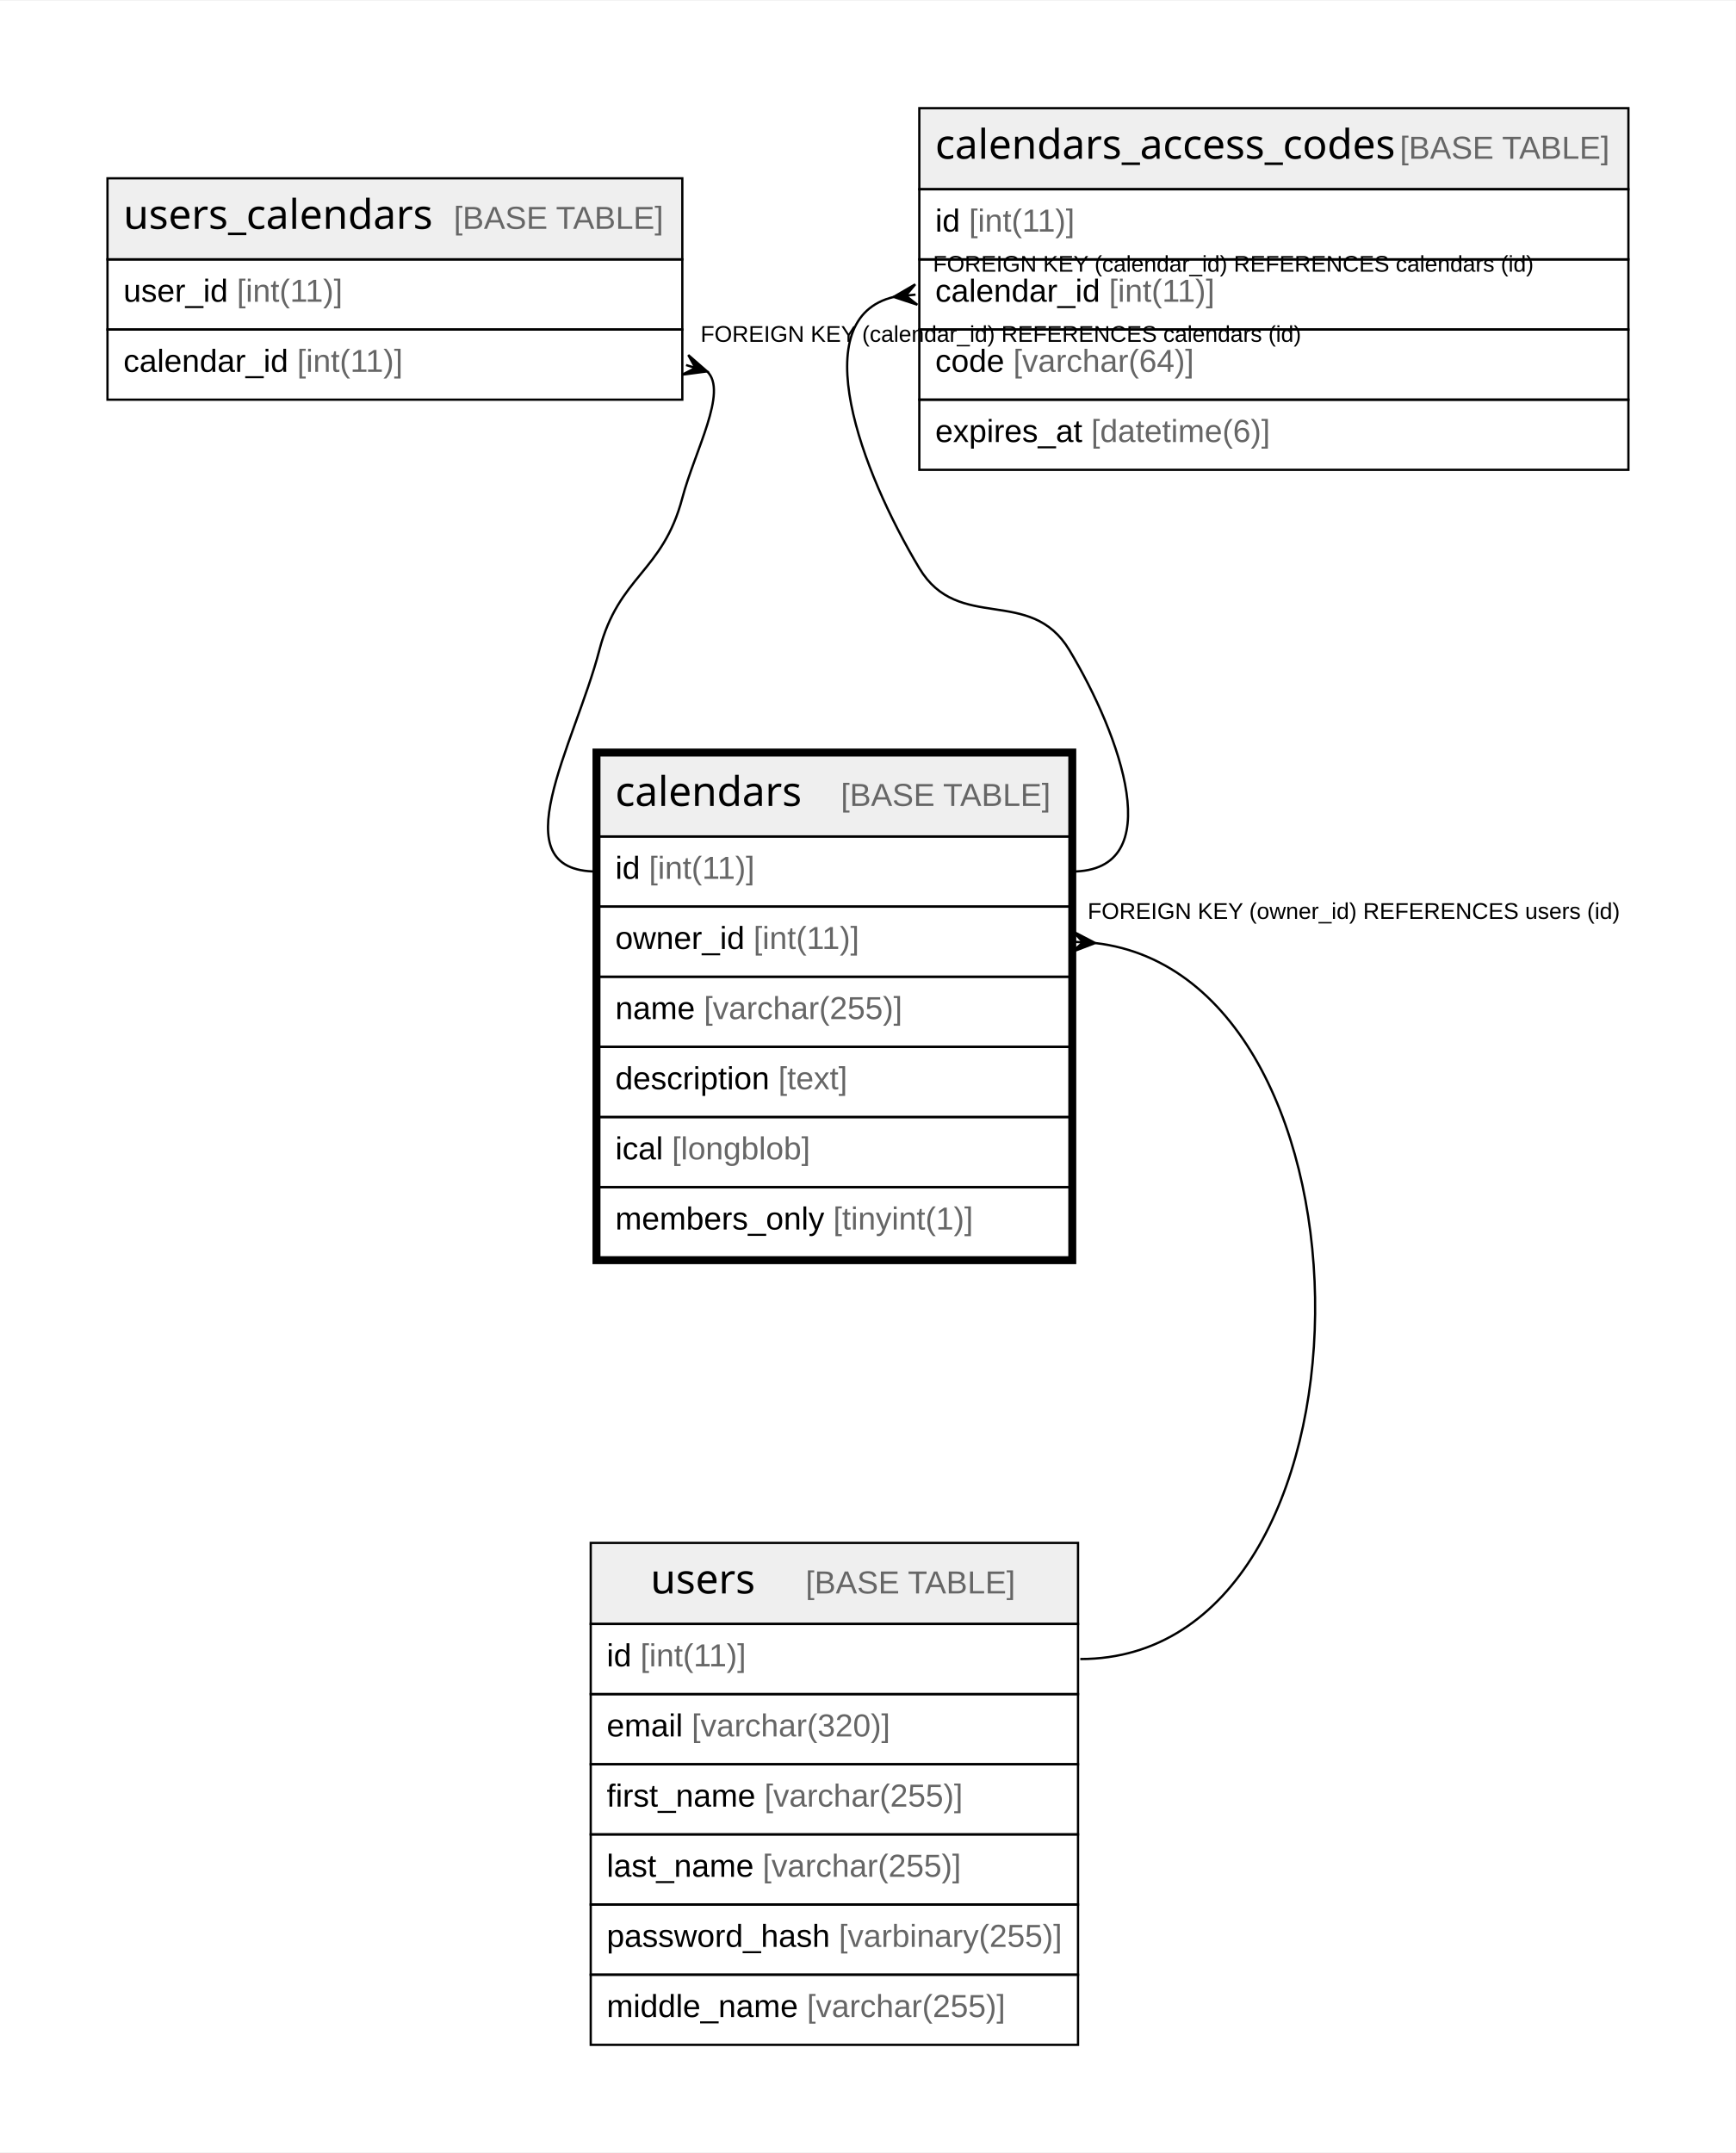
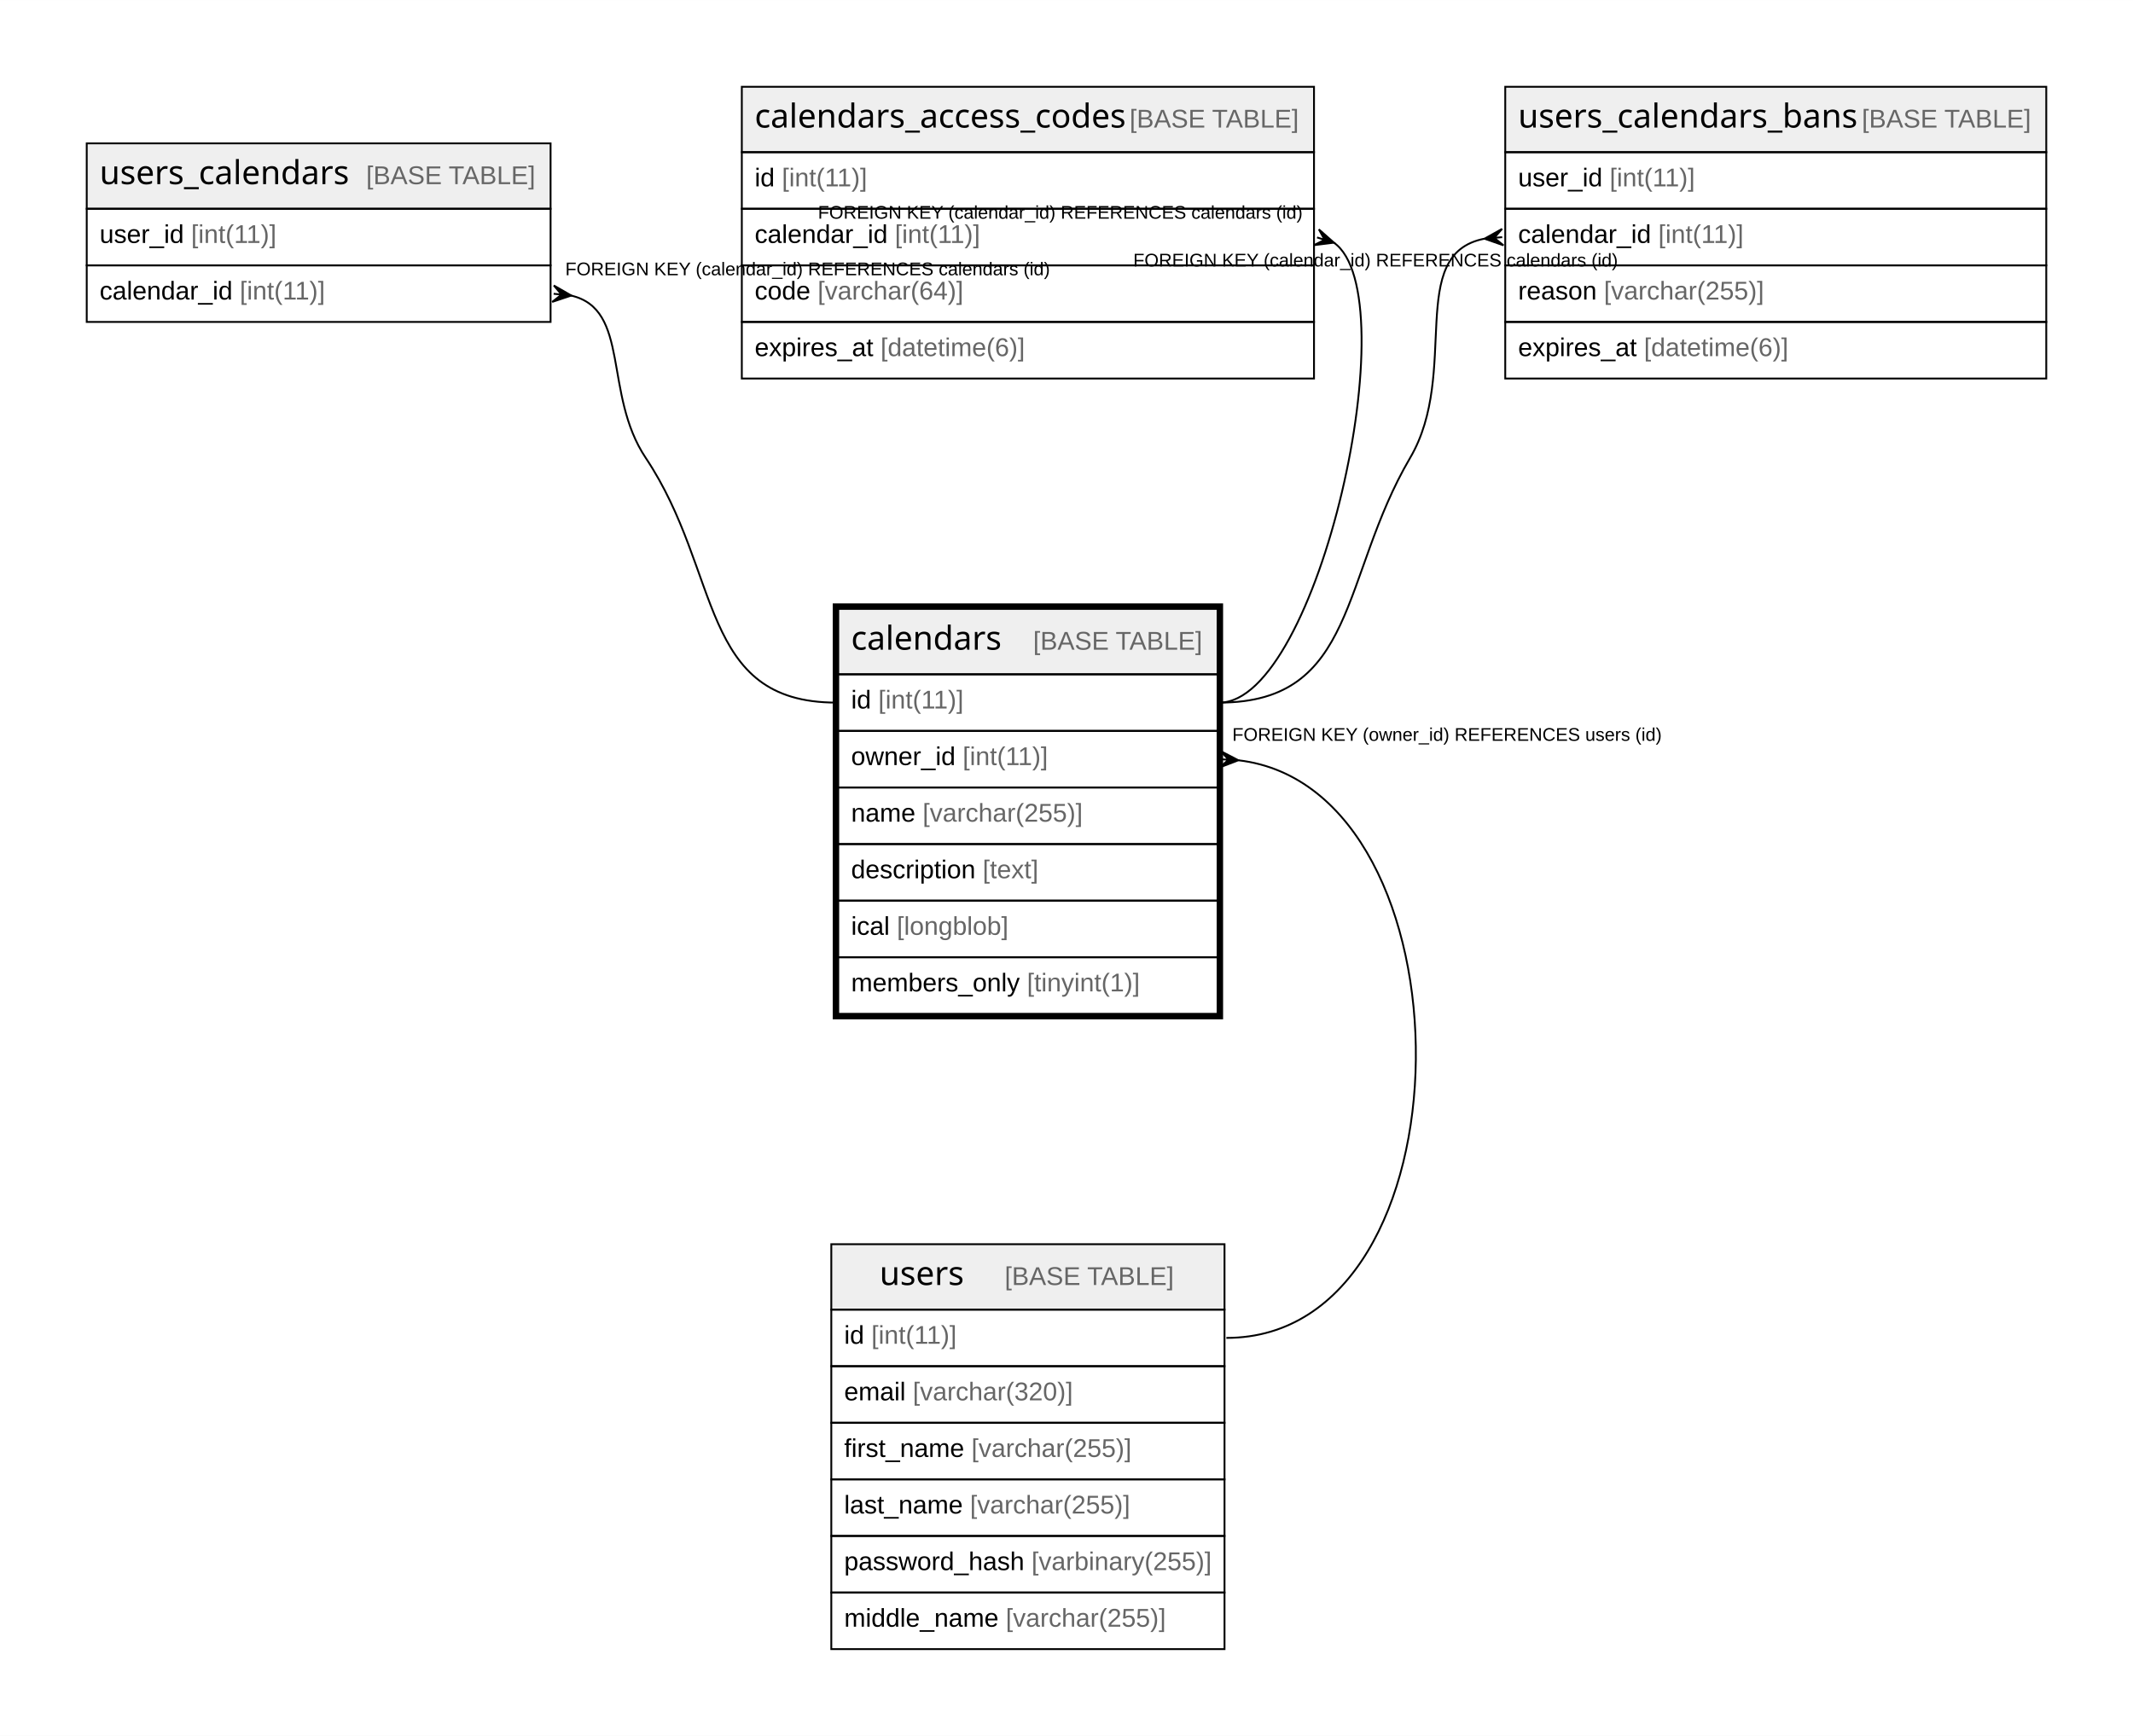
- <svg xmlns="http://www.w3.org/2000/svg" width="762pt" height="945pt" viewBox="0.00 0.00 762.32 944.80">
+ <svg xmlns="http://www.w3.org/2000/svg" width="1161pt" height="945pt" viewBox="0.00 0.00 1160.84 944.80">
  <g id="graph0" class="graph" transform="scale(1 1) rotate(0) translate(4 940.8)">
-     <polygon fill="white" stroke="none" points="-4,4 -4,-940.8 758.32,-940.8 758.32,4 -4,4" />
+     <polygon fill="white" stroke="none" points="-4,4 -4,-940.8 1156.84,-940.8 1156.84,4 -4,4" />
    <g id="node1" class="node">
-       <polygon fill="#efefef" stroke="none" points="259.2,-573.8 259.2,-609.4 465.64,-609.4 465.64,-573.8 259.2,-573.8" />
-       <polygon fill="none" stroke="black" points="259.2,-573.8 259.2,-609.4 465.64,-609.4 465.64,-573.8 259.2,-573.8" />
-       <text text-anchor="start" x="266.2" y="-587.2" font-family="Arial Bold" font-size="18.00">calendars</text>
-       <text text-anchor="start" x="334.15" y="-587.2" font-family="Arial" font-size="14.00">    </text>
-       <text text-anchor="start" x="365.27" y="-587.2" font-family="Arial" font-size="14.00" fill="#666666">[BASE TABLE]</text>
-       <polygon fill="none" stroke="black" points="259.2,-543 259.2,-573.8 465.64,-573.8 465.64,-543 259.2,-543" />
-       <text text-anchor="start" x="266.2" y="-555.2" font-family="Arial" font-size="14.00">id </text>
-       <text text-anchor="start" x="280.98" y="-555.2" font-family="Arial" font-size="14.00" fill="#666666">[int(11)]</text>
-       <polygon fill="none" stroke="black" points="259.2,-512.2 259.2,-543 465.64,-543 465.64,-512.2 259.2,-512.2" />
-       <text text-anchor="start" x="266.2" y="-524.4" font-family="Arial" font-size="14.00">owner_id </text>
-       <text text-anchor="start" x="326.9" y="-524.4" font-family="Arial" font-size="14.00" fill="#666666">[int(11)]</text>
-       <polygon fill="none" stroke="black" points="259.2,-481.4 259.2,-512.2 465.64,-512.2 465.64,-481.4 259.2,-481.4" />
-       <text text-anchor="start" x="266.2" y="-493.6" font-family="Arial" font-size="14.00">name </text>
-       <text text-anchor="start" x="305.11" y="-493.6" font-family="Arial" font-size="14.00" fill="#666666">[varchar(255)]</text>
-       <polygon fill="none" stroke="black" points="259.2,-450.6 259.2,-481.4 465.64,-481.4 465.64,-450.6 259.2,-450.6" />
-       <text text-anchor="start" x="266.2" y="-462.8" font-family="Arial" font-size="14.00">description </text>
-       <text text-anchor="start" x="337.79" y="-462.8" font-family="Arial" font-size="14.00" fill="#666666">[text]</text>
-       <polygon fill="none" stroke="black" points="259.2,-419.8 259.2,-450.6 465.64,-450.6 465.64,-419.8 259.2,-419.8" />
-       <text text-anchor="start" x="266.2" y="-432" font-family="Arial" font-size="14.00">ical </text>
-       <text text-anchor="start" x="291.09" y="-432" font-family="Arial" font-size="14.00" fill="#666666">[longblob]</text>
-       <polygon fill="none" stroke="black" points="259.2,-389 259.2,-419.8 465.64,-419.8 465.64,-389 259.2,-389" />
-       <text text-anchor="start" x="266.2" y="-401.2" font-family="Arial" font-size="14.00">members_only </text>
-       <text text-anchor="start" x="361.9" y="-401.2" font-family="Arial" font-size="14.00" fill="#666666">[tinyint(1)]</text>
-       <polygon fill="none" stroke="black" stroke-width="3" points="257.7,-387.5 257.7,-610.9 467.14,-610.9 467.14,-387.5 257.7,-387.5" />
+       <polygon fill="#efefef" stroke="none" points="452.2,-573.8 452.2,-609.4 658.64,-609.4 658.64,-573.8 452.2,-573.8" />
+       <polygon fill="none" stroke="black" points="452.2,-573.8 452.2,-609.4 658.64,-609.4 658.64,-573.8 452.2,-573.8" />
+       <text text-anchor="start" x="459.2" y="-587.2" font-family="Arial Bold" font-size="18.00">calendars</text>
+       <text text-anchor="start" x="527.15" y="-587.2" font-family="Arial" font-size="14.00">    </text>
+       <text text-anchor="start" x="558.27" y="-587.2" font-family="Arial" font-size="14.00" fill="#666666">[BASE TABLE]</text>
+       <polygon fill="none" stroke="black" points="452.2,-543 452.2,-573.8 658.64,-573.8 658.64,-543 452.2,-543" />
+       <text text-anchor="start" x="459.2" y="-555.2" font-family="Arial" font-size="14.00">id </text>
+       <text text-anchor="start" x="473.98" y="-555.2" font-family="Arial" font-size="14.00" fill="#666666">[int(11)]</text>
+       <polygon fill="none" stroke="black" points="452.2,-512.2 452.2,-543 658.64,-543 658.64,-512.2 452.2,-512.2" />
+       <text text-anchor="start" x="459.2" y="-524.4" font-family="Arial" font-size="14.00">owner_id </text>
+       <text text-anchor="start" x="519.9" y="-524.4" font-family="Arial" font-size="14.00" fill="#666666">[int(11)]</text>
+       <polygon fill="none" stroke="black" points="452.2,-481.4 452.2,-512.2 658.64,-512.2 658.64,-481.4 452.2,-481.4" />
+       <text text-anchor="start" x="459.2" y="-493.6" font-family="Arial" font-size="14.00">name </text>
+       <text text-anchor="start" x="498.11" y="-493.6" font-family="Arial" font-size="14.00" fill="#666666">[varchar(255)]</text>
+       <polygon fill="none" stroke="black" points="452.2,-450.6 452.2,-481.4 658.64,-481.4 658.64,-450.6 452.2,-450.6" />
+       <text text-anchor="start" x="459.2" y="-462.8" font-family="Arial" font-size="14.00">description </text>
+       <text text-anchor="start" x="530.79" y="-462.8" font-family="Arial" font-size="14.00" fill="#666666">[text]</text>
+       <polygon fill="none" stroke="black" points="452.2,-419.8 452.2,-450.6 658.64,-450.6 658.64,-419.8 452.2,-419.8" />
+       <text text-anchor="start" x="459.2" y="-432" font-family="Arial" font-size="14.00">ical </text>
+       <text text-anchor="start" x="484.09" y="-432" font-family="Arial" font-size="14.00" fill="#666666">[longblob]</text>
+       <polygon fill="none" stroke="black" points="452.2,-389 452.2,-419.8 658.64,-419.8 658.64,-389 452.2,-389" />
+       <text text-anchor="start" x="459.2" y="-401.2" font-family="Arial" font-size="14.00">members_only </text>
+       <text text-anchor="start" x="554.9" y="-401.2" font-family="Arial" font-size="14.00" fill="#666666">[tinyint(1)]</text>
+       <polygon fill="none" stroke="black" stroke-width="3" points="450.7,-387.5 450.7,-610.9 660.14,-610.9 660.14,-387.5 450.7,-387.5" />
    </g>
-     <g id="node4" class="node">
-       <polygon fill="#efefef" stroke="none" points="255.42,-228 255.42,-263.6 469.42,-263.6 469.42,-228 255.42,-228" />
-       <polygon fill="none" stroke="black" points="255.42,-228 255.42,-263.6 469.42,-263.6 469.42,-228 255.42,-228" />
-       <text text-anchor="start" x="281.68" y="-241.4" font-family="Arial Bold" font-size="18.00">users</text>
-       <text text-anchor="start" x="318.67" y="-241.4" font-family="Arial" font-size="14.00">    </text>
-       <text text-anchor="start" x="349.79" y="-241.4" font-family="Arial" font-size="14.00" fill="#666666">[BASE TABLE]</text>
-       <polygon fill="none" stroke="black" points="255.42,-197.2 255.42,-228 469.42,-228 469.42,-197.2 255.42,-197.2" />
-       <text text-anchor="start" x="262.42" y="-209.4" font-family="Arial" font-size="14.00">id </text>
-       <text text-anchor="start" x="277.21" y="-209.4" font-family="Arial" font-size="14.00" fill="#666666">[int(11)]</text>
-       <polygon fill="none" stroke="black" points="255.42,-166.4 255.42,-197.2 469.42,-197.2 469.42,-166.4 255.42,-166.4" />
-       <text text-anchor="start" x="262.42" y="-178.6" font-family="Arial" font-size="14.00">email </text>
-       <text text-anchor="start" x="299.77" y="-178.6" font-family="Arial" font-size="14.00" fill="#666666">[varchar(320)]</text>
-       <polygon fill="none" stroke="black" points="255.42,-135.6 255.42,-166.4 469.42,-166.4 469.42,-135.6 255.42,-135.6" />
-       <text text-anchor="start" x="262.42" y="-147.8" font-family="Arial" font-size="14.00">first_name </text>
-       <text text-anchor="start" x="331.67" y="-147.8" font-family="Arial" font-size="14.00" fill="#666666">[varchar(255)]</text>
-       <polygon fill="none" stroke="black" points="255.42,-104.8 255.42,-135.6 469.42,-135.6 469.42,-104.8 255.42,-104.8" />
-       <text text-anchor="start" x="262.42" y="-117" font-family="Arial" font-size="14.00">last_name </text>
-       <text text-anchor="start" x="330.91" y="-117" font-family="Arial" font-size="14.00" fill="#666666">[varchar(255)]</text>
-       <polygon fill="none" stroke="black" points="255.42,-74 255.42,-104.8 469.42,-104.8 469.42,-74 255.42,-74" />
-       <text text-anchor="start" x="262.42" y="-86.2" font-family="Arial" font-size="14.00">password_hash </text>
-       <text text-anchor="start" x="364.37" y="-86.2" font-family="Arial" font-size="14.00" fill="#666666">[varbinary(255)]</text>
-       <polygon fill="none" stroke="black" points="255.42,-43.2 255.42,-74 469.42,-74 469.42,-43.2 255.42,-43.2" />
-       <text text-anchor="start" x="262.42" y="-55.4" font-family="Arial" font-size="14.00">middle_name </text>
-       <text text-anchor="start" x="350.36" y="-55.4" font-family="Arial" font-size="14.00" fill="#666666">[varchar(255)]</text>
+     <g id="node5" class="node">
+       <polygon fill="#efefef" stroke="none" points="448.42,-228 448.42,-263.6 662.42,-263.6 662.42,-228 448.42,-228" />
+       <polygon fill="none" stroke="black" points="448.42,-228 448.42,-263.6 662.42,-263.6 662.42,-228 448.42,-228" />
+       <text text-anchor="start" x="474.68" y="-241.4" font-family="Arial Bold" font-size="18.00">users</text>
+       <text text-anchor="start" x="511.67" y="-241.4" font-family="Arial" font-size="14.00">    </text>
+       <text text-anchor="start" x="542.79" y="-241.4" font-family="Arial" font-size="14.00" fill="#666666">[BASE TABLE]</text>
+       <polygon fill="none" stroke="black" points="448.42,-197.2 448.42,-228 662.42,-228 662.42,-197.2 448.42,-197.2" />
+       <text text-anchor="start" x="455.42" y="-209.4" font-family="Arial" font-size="14.00">id </text>
+       <text text-anchor="start" x="470.21" y="-209.4" font-family="Arial" font-size="14.00" fill="#666666">[int(11)]</text>
+       <polygon fill="none" stroke="black" points="448.42,-166.4 448.42,-197.2 662.42,-197.2 662.42,-166.4 448.42,-166.4" />
+       <text text-anchor="start" x="455.42" y="-178.6" font-family="Arial" font-size="14.00">email </text>
+       <text text-anchor="start" x="492.77" y="-178.6" font-family="Arial" font-size="14.00" fill="#666666">[varchar(320)]</text>
+       <polygon fill="none" stroke="black" points="448.42,-135.6 448.42,-166.4 662.42,-166.4 662.42,-135.6 448.42,-135.6" />
+       <text text-anchor="start" x="455.42" y="-147.8" font-family="Arial" font-size="14.00">first_name </text>
+       <text text-anchor="start" x="524.67" y="-147.8" font-family="Arial" font-size="14.00" fill="#666666">[varchar(255)]</text>
+       <polygon fill="none" stroke="black" points="448.42,-104.8 448.42,-135.6 662.42,-135.6 662.42,-104.8 448.42,-104.8" />
+       <text text-anchor="start" x="455.42" y="-117" font-family="Arial" font-size="14.00">last_name </text>
+       <text text-anchor="start" x="523.91" y="-117" font-family="Arial" font-size="14.00" fill="#666666">[varchar(255)]</text>
+       <polygon fill="none" stroke="black" points="448.42,-74 448.42,-104.8 662.42,-104.8 662.42,-74 448.42,-74" />
+       <text text-anchor="start" x="455.42" y="-86.2" font-family="Arial" font-size="14.00">password_hash </text>
+       <text text-anchor="start" x="557.37" y="-86.2" font-family="Arial" font-size="14.00" fill="#666666">[varbinary(255)]</text>
+       <polygon fill="none" stroke="black" points="448.42,-43.2 448.42,-74 662.42,-74 662.42,-43.2 448.42,-43.2" />
+       <text text-anchor="start" x="455.42" y="-55.4" font-family="Arial" font-size="14.00">middle_name </text>
+       <text text-anchor="start" x="543.36" y="-55.4" font-family="Arial" font-size="14.00" fill="#666666">[varchar(255)]</text>
    </g>
-     <g id="edge3" class="edge">
-       <path fill="none" stroke="black" d="M477.04,-527C606.75,-511.81 606.87,-212.6 470.42,-212.6" />
-       <polygon fill="black" stroke="black" points="476.96,-527.01 466.72,-523.09 471.63,-527.31 467.31,-527.56 467.31,-527.56 467.31,-527.56 471.63,-527.31 467.24,-532.07 476.96,-527.01" />
-       <text text-anchor="start" x="473.64" y="-537.6" font-family="Arial" font-size="10.00">FOREIGN KEY (owner_id) REFERENCES users (id)</text>
+     <g id="edge4" class="edge">
+       <path fill="none" stroke="black" d="M670.04,-527C799.75,-511.81 799.87,-212.6 663.42,-212.6" />
+       <polygon fill="black" stroke="black" points="669.96,-527.01 659.72,-523.09 664.63,-527.31 660.31,-527.56 660.31,-527.56 660.31,-527.56 664.63,-527.31 660.24,-532.07 669.96,-527.01" />
+       <text text-anchor="start" x="666.64" y="-537.6" font-family="Arial" font-size="10.00">FOREIGN KEY (owner_id) REFERENCES users (id)</text>
    </g>
    <g id="node2" class="node">
      <polygon fill="#efefef" stroke="none" points="43.2,-827.2 43.2,-862.8 295.64,-862.8 295.64,-827.2 43.2,-827.2" />
      <polygon fill="none" stroke="black" points="43.2,-827.2 43.2,-862.8 295.64,-862.8 295.64,-827.2 43.2,-827.2" />
      <text text-anchor="start" x="50.2" y="-840.6" font-family="Arial Bold" font-size="18.00">users_calendars</text>
      <text text-anchor="start" x="164.15" y="-840.6" font-family="Arial" font-size="14.00">    </text>
      <text text-anchor="start" x="195.27" y="-840.6" font-family="Arial" font-size="14.00" fill="#666666">[BASE TABLE]</text>
      <polygon fill="none" stroke="black" points="43.2,-796.4 43.2,-827.2 295.64,-827.2 295.64,-796.4 43.2,-796.4" />
      <text text-anchor="start" x="50.2" y="-808.6" font-family="Arial" font-size="14.00">user_id </text>
      <text text-anchor="start" x="100.01" y="-808.6" font-family="Arial" font-size="14.00" fill="#666666">[int(11)]</text>
      <polygon fill="none" stroke="black" points="43.2,-765.6 43.2,-796.4 295.64,-796.4 295.64,-765.6 43.2,-765.6" />
      <text text-anchor="start" x="50.2" y="-777.8" font-family="Arial" font-size="14.00">calendar_id </text>
      <text text-anchor="start" x="126.48" y="-777.8" font-family="Arial" font-size="14.00" fill="#666666">[int(11)]</text>
    </g>
    <g id="edge1" class="edge">
-       <path fill="none" stroke="black" d="M306.53,-778C315.8,-769.26 301.1,-743.06 295.64,-722.4 287,-689.7 267.72,-688.33 259.2,-655.6 248.31,-613.79 214.99,-558.4 258.2,-558.4" />
-       <polygon fill="black" stroke="black" points="306.53,-778.01 295.66,-776.6 301.42,-779.55 297.28,-780.81 297.28,-780.81 297.28,-780.81 301.42,-779.55 298.26,-785.21 306.53,-778.01" />
+       <path fill="none" stroke="black" d="M306.61,-780C339.31,-772.66 324.11,-726.47 347.42,-691.6 389.12,-629.21 376.15,-558.4 451.2,-558.4" />
+       <polygon fill="black" stroke="black" points="306.92,-779.97 296.52,-776.49 301.61,-780.5 297.31,-780.93 297.31,-780.93 297.31,-780.93 301.61,-780.5 297.42,-785.44 306.92,-779.97" />
      <text text-anchor="start" x="303.64" y="-791" font-family="Arial" font-size="10.00">FOREIGN KEY (calendar_id) REFERENCES calendars (id)</text>
    </g>
    <g id="node3" class="node">
      <polygon fill="#efefef" stroke="none" points="399.72,-858 399.72,-893.6 711.12,-893.6 711.12,-858 399.72,-858" />
      <polygon fill="none" stroke="black" points="399.72,-858 399.72,-893.6 711.12,-893.6 711.12,-858 399.72,-858" />
      <text text-anchor="start" x="406.72" y="-871.4" font-family="Arial Bold" font-size="18.00">calendars_access_codes</text>
      <text text-anchor="start" x="579.63" y="-871.4" font-family="Arial" font-size="14.00">    </text>
      <text text-anchor="start" x="610.75" y="-871.4" font-family="Arial" font-size="14.00" fill="#666666">[BASE TABLE]</text>
      <polygon fill="none" stroke="black" points="399.72,-827.2 399.72,-858 711.12,-858 711.12,-827.2 399.72,-827.2" />
      <text text-anchor="start" x="406.72" y="-839.4" font-family="Arial" font-size="14.00">id </text>
      <text text-anchor="start" x="421.51" y="-839.4" font-family="Arial" font-size="14.00" fill="#666666">[int(11)]</text>
      <polygon fill="none" stroke="black" points="399.72,-796.4 399.72,-827.2 711.12,-827.2 711.12,-796.4 399.72,-796.4" />
      <text text-anchor="start" x="406.72" y="-808.6" font-family="Arial" font-size="14.00">calendar_id </text>
      <text text-anchor="start" x="483" y="-808.6" font-family="Arial" font-size="14.00" fill="#666666">[int(11)]</text>
      <polygon fill="none" stroke="black" points="399.72,-765.6 399.72,-796.4 711.12,-796.4 711.12,-765.6 399.72,-765.6" />
      <text text-anchor="start" x="406.72" y="-777.8" font-family="Arial" font-size="14.00">code </text>
      <text text-anchor="start" x="440.97" y="-777.8" font-family="Arial" font-size="14.00" fill="#666666">[varchar(64)]</text>
      <polygon fill="none" stroke="black" points="399.72,-734.8 399.72,-765.6 711.12,-765.6 711.12,-734.8 399.72,-734.8" />
      <text text-anchor="start" x="406.72" y="-747" font-family="Arial" font-size="14.00">expires_at </text>
      <text text-anchor="start" x="475.2" y="-747" font-family="Arial" font-size="14.00" fill="#666666">[datetime(6)]</text>
    </g>
    <g id="edge2" class="edge">
-       <path fill="none" stroke="black" d="M388.62,-810.73C349.09,-801.48 374.2,-734.21 399.72,-691.6 416.87,-662.96 448.46,-684.22 465.64,-655.6 487.88,-618.56 509.85,-558.4 466.64,-558.4" />
-       <polygon fill="black" stroke="black" points="388.44,-810.71 397.92,-816.24 393.75,-811.27 398.06,-811.73 398.06,-811.73 398.06,-811.73 393.75,-811.27 398.86,-807.29 388.44,-810.71" />
-       <text text-anchor="start" x="405.72" y="-821.8" font-family="Arial" font-size="10.00">FOREIGN KEY (calendar_id) REFERENCES calendars (id)</text>
+       <path fill="none" stroke="black" d="M721.89,-808.78C762.84,-780.19 713.44,-558.4 659.64,-558.4" />
+       <polygon fill="black" stroke="black" points="721.99,-808.75 711.11,-807.4 716.89,-810.32 712.76,-811.6 712.76,-811.6 712.76,-811.6 716.89,-810.32 713.77,-816 721.99,-808.75" />
+       <text text-anchor="start" x="441.15" y="-821.8" font-family="Arial" font-size="10.00">FOREIGN KEY (calendar_id) REFERENCES calendars (id)</text>
+     </g>
+     <g id="node4" class="node">
+       <polygon fill="#efefef" stroke="none" points="815.2,-858 815.2,-893.6 1109.64,-893.6 1109.64,-858 815.2,-858" />
+       <polygon fill="none" stroke="black" points="815.2,-858 815.2,-893.6 1109.64,-893.6 1109.64,-858 815.2,-858" />
+       <text text-anchor="start" x="822.2" y="-871.4" font-family="Arial Bold" font-size="18.00">users_calendars_bans</text>
+       <text text-anchor="start" x="978.15" y="-871.4" font-family="Arial" font-size="14.00">    </text>
+       <text text-anchor="start" x="1009.26" y="-871.4" font-family="Arial" font-size="14.00" fill="#666666">[BASE TABLE]</text>
+       <polygon fill="none" stroke="black" points="815.2,-827.2 815.2,-858 1109.64,-858 1109.64,-827.2 815.2,-827.2" />
+       <text text-anchor="start" x="822.2" y="-839.4" font-family="Arial" font-size="14.00">user_id </text>
+       <text text-anchor="start" x="872.01" y="-839.4" font-family="Arial" font-size="14.00" fill="#666666">[int(11)]</text>
+       <polygon fill="none" stroke="black" points="815.2,-796.4 815.2,-827.2 1109.64,-827.2 1109.64,-796.4 815.2,-796.4" />
+       <text text-anchor="start" x="822.2" y="-808.6" font-family="Arial" font-size="14.00">calendar_id </text>
+       <text text-anchor="start" x="898.48" y="-808.6" font-family="Arial" font-size="14.00" fill="#666666">[int(11)]</text>
+       <polygon fill="none" stroke="black" points="815.2,-765.6 815.2,-796.4 1109.64,-796.4 1109.64,-765.6 815.2,-765.6" />
+       <text text-anchor="start" x="822.2" y="-777.8" font-family="Arial" font-size="14.00">reason </text>
+       <text text-anchor="start" x="868.9" y="-777.8" font-family="Arial" font-size="14.00" fill="#666666">[varchar(255)]</text>
+       <polygon fill="none" stroke="black" points="815.2,-734.8 815.2,-765.6 1109.64,-765.6 1109.64,-734.8 815.2,-734.8" />
+       <text text-anchor="start" x="822.2" y="-747" font-family="Arial" font-size="14.00">expires_at </text>
+       <text text-anchor="start" x="890.69" y="-747" font-family="Arial" font-size="14.00" fill="#666666">[datetime(6)]</text>
+     </g>
+     <g id="edge3" class="edge">
+       <path fill="none" stroke="black" d="M803.85,-810.9C760.77,-802.57 790.83,-738.29 763.42,-691.6 725.43,-626.88 734.69,-558.4 659.64,-558.4" />
+       <polygon fill="black" stroke="black" points="803.91,-810.9 813.48,-816.25 809.22,-811.37 813.54,-811.74 813.54,-811.74 813.54,-811.74 809.22,-811.37 814.26,-807.29 803.91,-810.9" />
+       <text text-anchor="start" x="612.73" y="-795.8" font-family="Arial" font-size="10.00">FOREIGN KEY (calendar_id) REFERENCES calendars (id)</text>
    </g>
  </g>
</svg>
